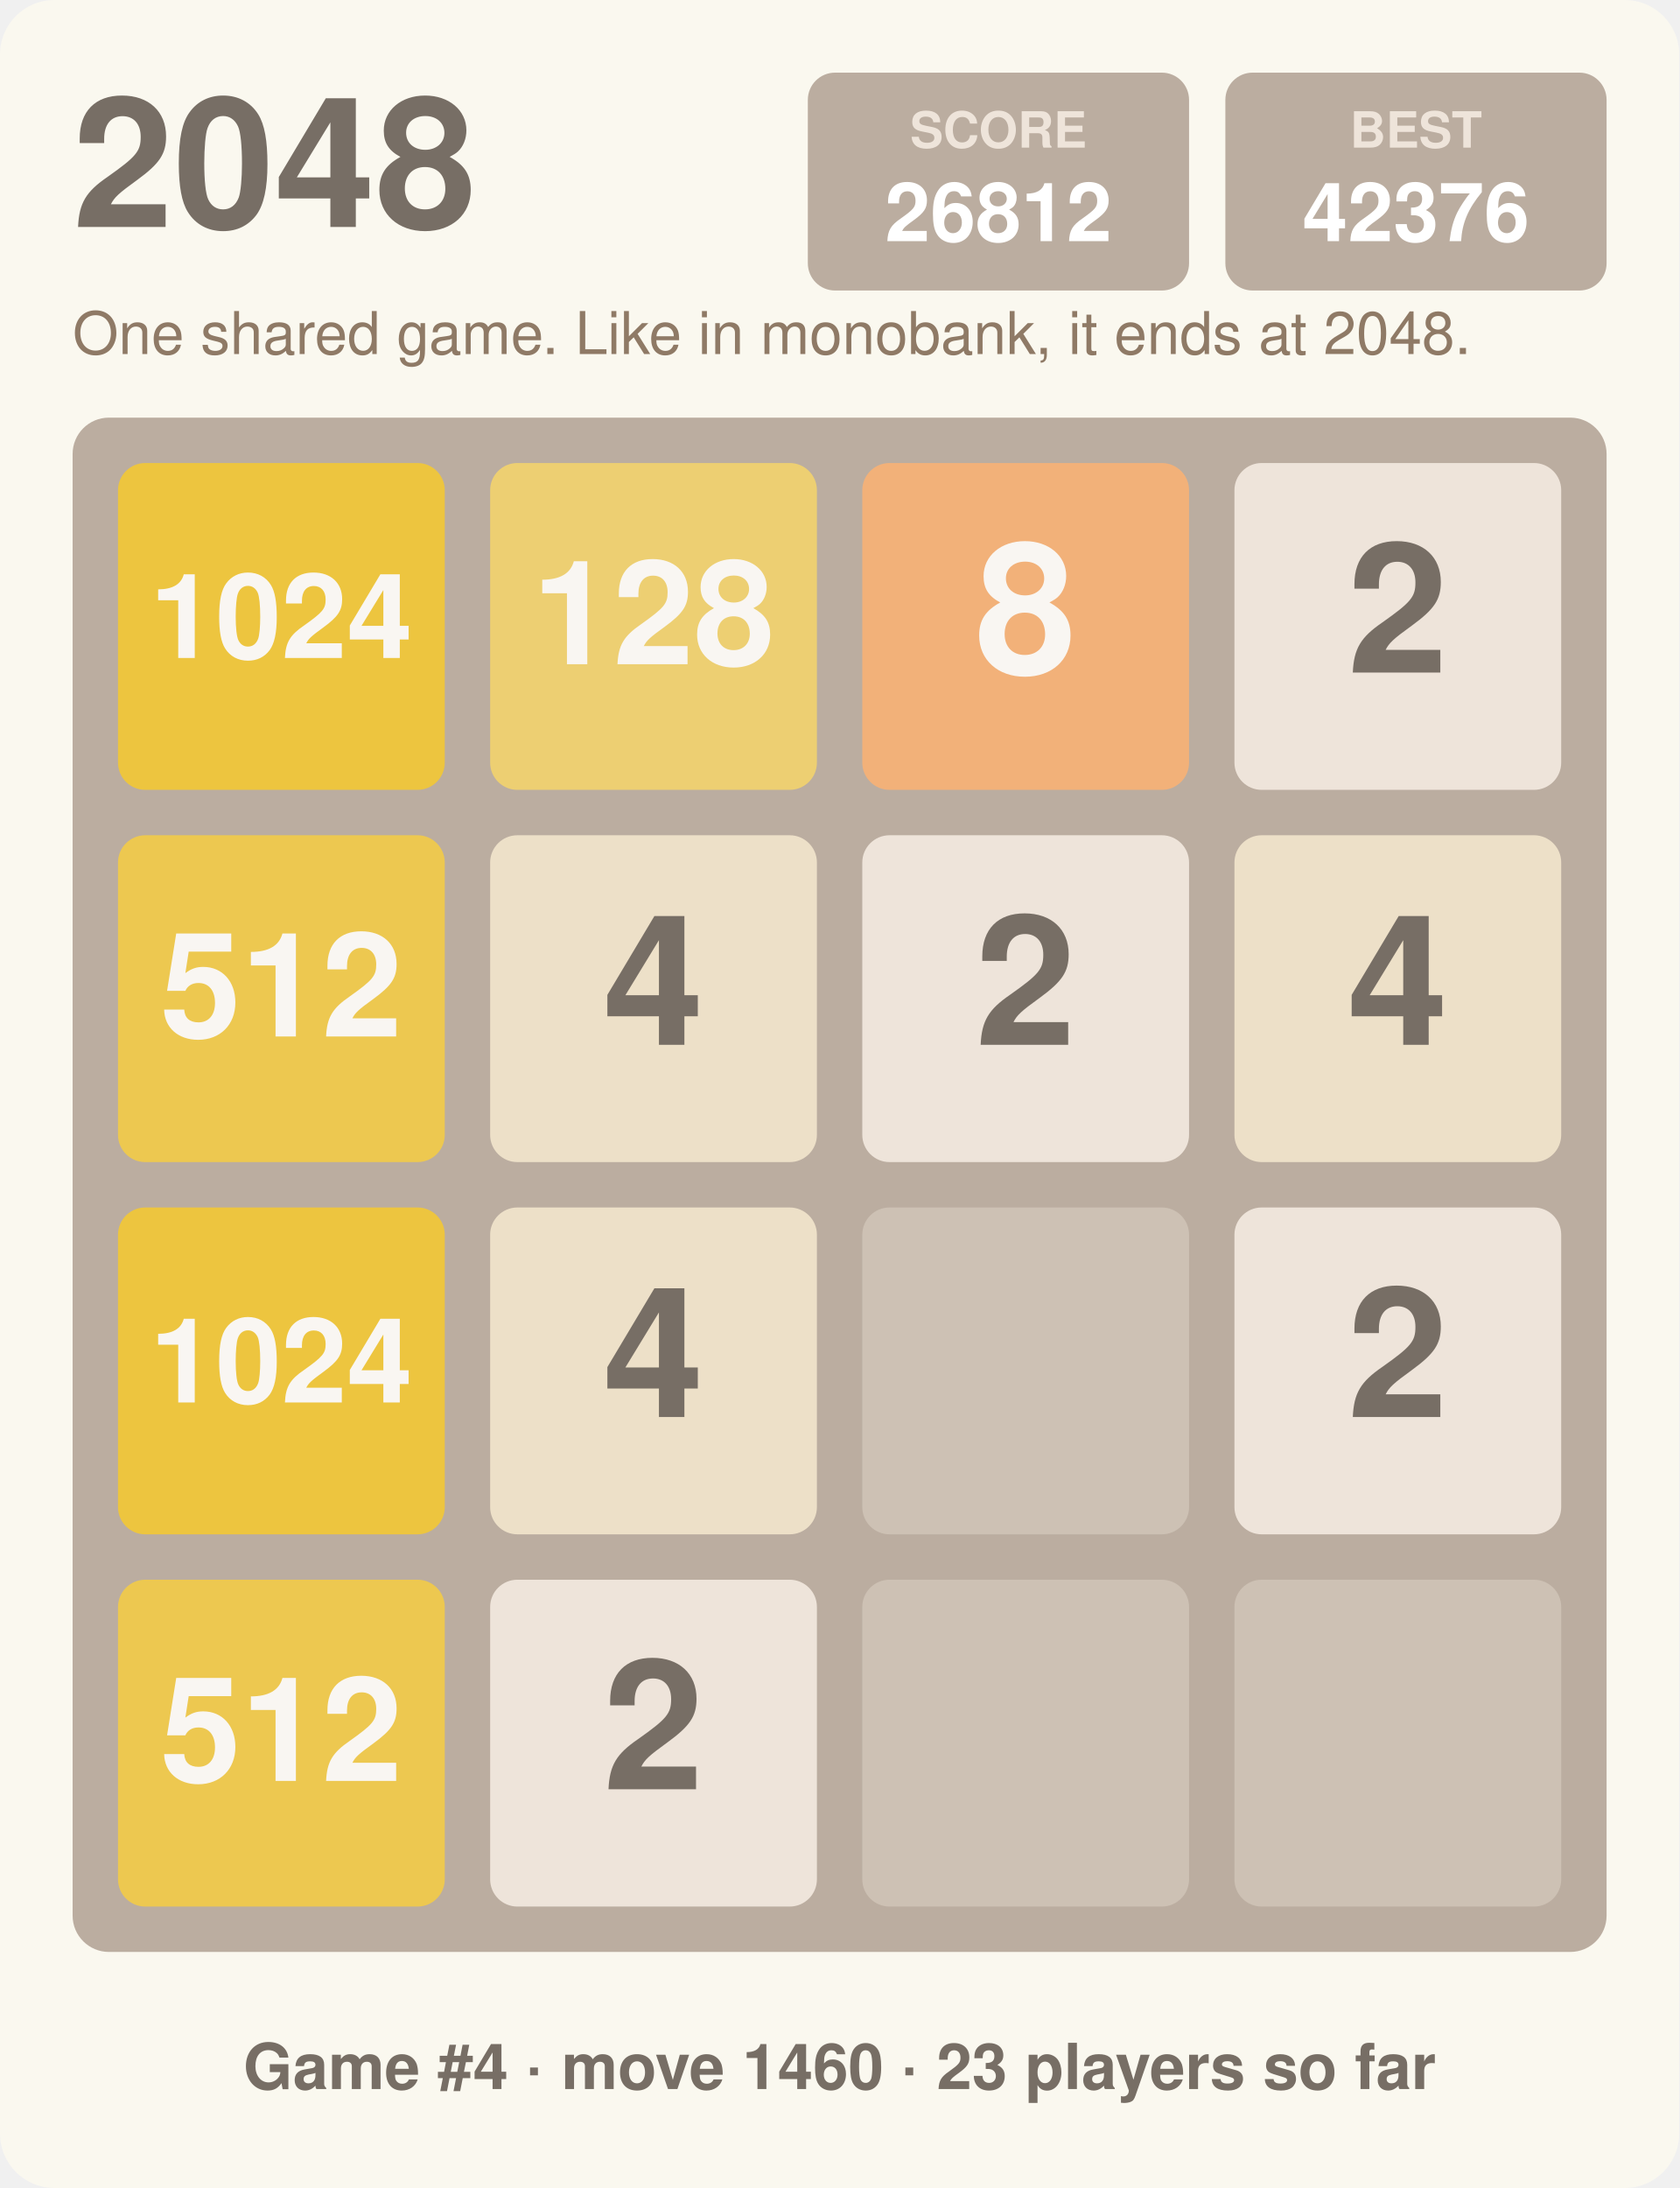
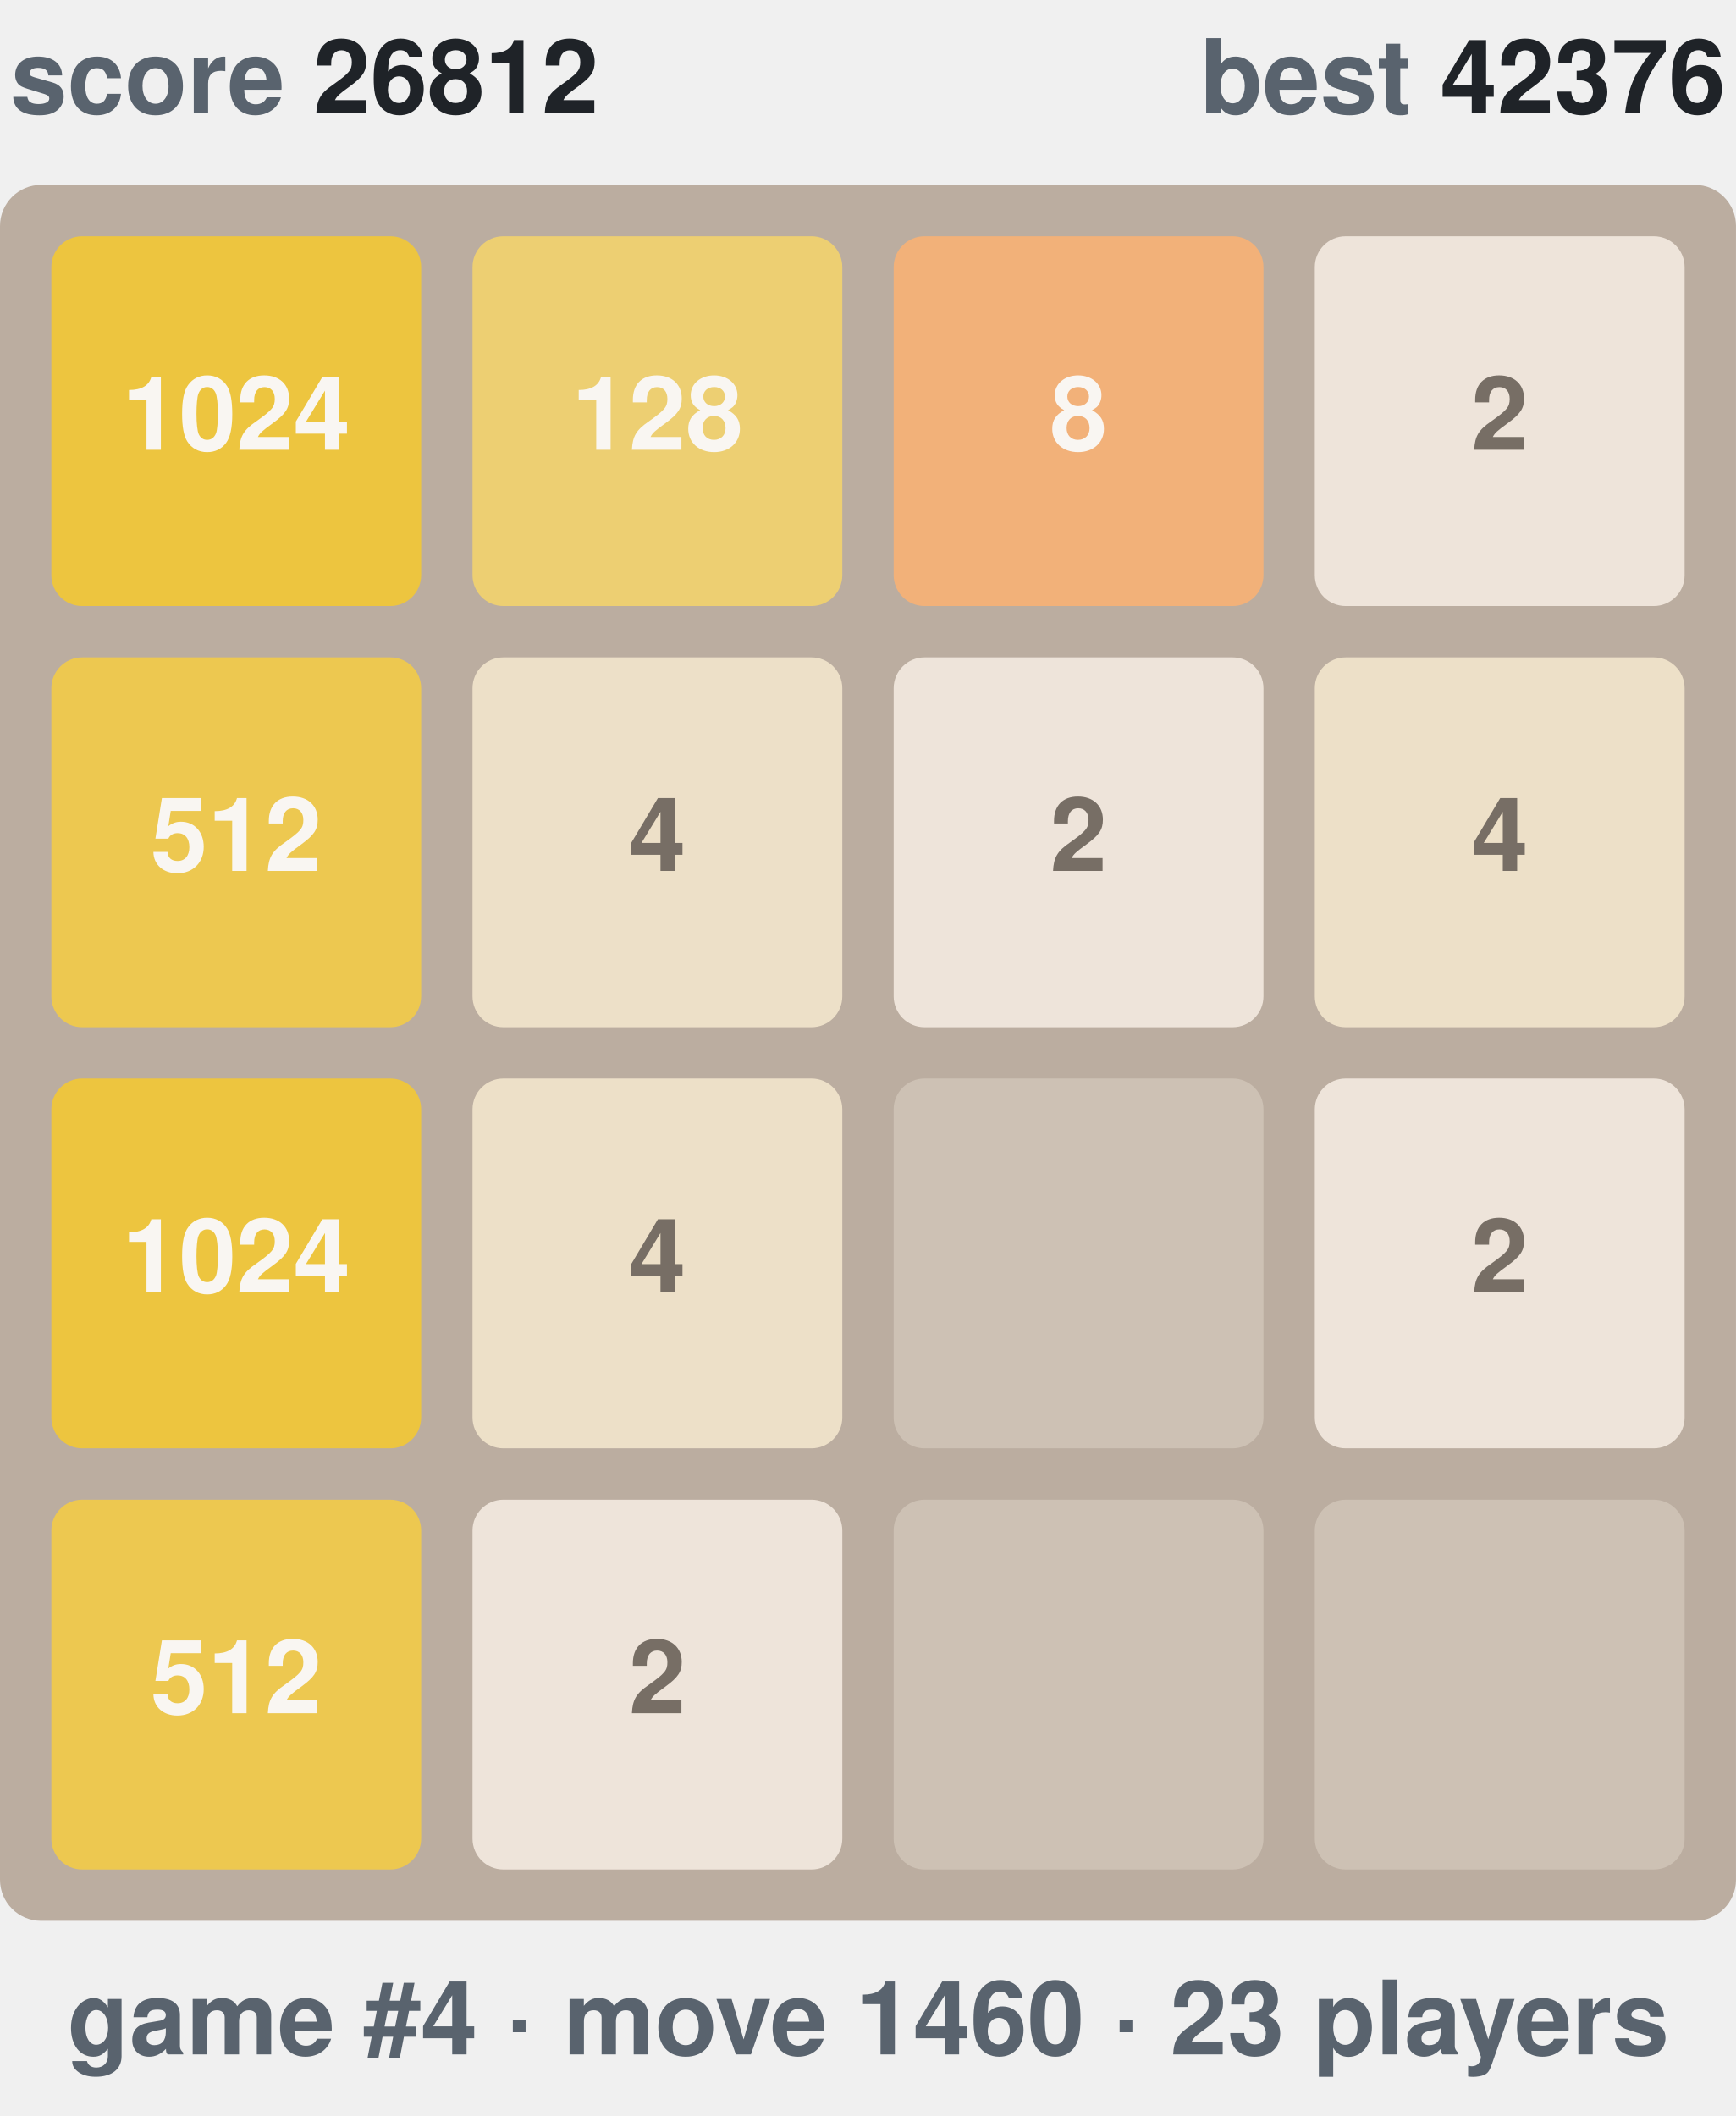
- <svg xmlns="http://www.w3.org/2000/svg" width="370" height="482" viewBox="0 0 370 482">
-   <style>text{font-family:-apple-system,'Segoe UI',Helvetica,Arial,sans-serif;font-weight:700}.bg{fill:#faf8ef}.grid{fill:#bbada0}.slot{fill:#cdc1b4}.title{fill:#776e65;font-size:40px}.sub{fill:#8f7a66;font-size:13px;font-weight:500}.box{fill:#bbada0}.lbl{fill:#eee4da;font-size:11px}.num{fill:#fff;font-size:18px}.foot{fill:#776e65;font-size:14px;font-weight:600}.c{text-anchor:middle;dominant-baseline:central}@media (prefers-color-scheme:dark){.bg{fill:#161b22}.grid{fill:#3d444d}.slot{fill:#2d333b}.title{fill:#e6edf3}.sub{fill:#9198a1}.box{fill:#2d333b}.lbl{fill:#9198a1}.num{fill:#e6edf3}.foot{fill:#e6edf3}}</style>
-   <rect class="bg" width="370" height="482" rx="12" />
-   <text class="title" x="16" y="50">2048</text>
-   <text class="sub" x="16" y="78">One shared game. Like in monobank, it ends at 2048.</text>
-   <rect class="box" x="270" y="16" width="84" height="48" rx="6" />
-   <text class="lbl c" x="312.0" y="30">BEST</text>
-   <text class="num c" x="312.0" y="49">42376</text>
-   <rect class="box" x="178" y="16" width="84" height="48" rx="6" />
-   <text class="lbl c" x="220.0" y="30">SCORE</text>
-   <text class="num c" x="220.0" y="49">26812</text>
-   <rect class="grid" x="16" y="92" width="338" height="338" rx="8" />
-   <rect x="26" y="102" width="72" height="72" rx="6" fill="#edc53f" />
-   <text class="c" x="62.0" y="139.0" fill="#f9f6f2" font-size="26">1024</text>
-   <rect x="108" y="102" width="72" height="72" rx="6" fill="#edcf72" />
-   <text class="c" x="144.0" y="139.0" fill="#f9f6f2" font-size="32">128</text>
-   <rect x="190" y="102" width="72" height="72" rx="6" fill="#f2b179" />
-   <text class="c" x="226.0" y="139.0" fill="#f9f6f2" font-size="40">8</text>
-   <rect x="272" y="102" width="72" height="72" rx="6" fill="#eee4da" />
-   <text class="c" x="308.0" y="139.0" fill="#776e65" font-size="40">2</text>
-   <rect x="26" y="184" width="72" height="72" rx="6" fill="#edc850" />
-   <text class="c" x="62.0" y="221.0" fill="#f9f6f2" font-size="32">512</text>
-   <rect x="108" y="184" width="72" height="72" rx="6" fill="#ede0c8" />
-   <text class="c" x="144.0" y="221.0" fill="#776e65" font-size="40">4</text>
-   <rect x="190" y="184" width="72" height="72" rx="6" fill="#eee4da" />
-   <text class="c" x="226.0" y="221.0" fill="#776e65" font-size="40">2</text>
-   <rect x="272" y="184" width="72" height="72" rx="6" fill="#ede0c8" />
-   <text class="c" x="308.0" y="221.0" fill="#776e65" font-size="40">4</text>
-   <rect x="26" y="266" width="72" height="72" rx="6" fill="#edc53f" />
-   <text class="c" x="62.0" y="303.0" fill="#f9f6f2" font-size="26">1024</text>
-   <rect x="108" y="266" width="72" height="72" rx="6" fill="#ede0c8" />
-   <text class="c" x="144.0" y="303.0" fill="#776e65" font-size="40">4</text>
-   <rect class="slot" x="190" y="266" width="72" height="72" rx="6" />
-   <rect x="272" y="266" width="72" height="72" rx="6" fill="#eee4da" />
-   <text class="c" x="308.0" y="303.0" fill="#776e65" font-size="40">2</text>
-   <rect x="26" y="348" width="72" height="72" rx="6" fill="#edc850" />
-   <text class="c" x="62.0" y="385.0" fill="#f9f6f2" font-size="32">512</text>
-   <rect x="108" y="348" width="72" height="72" rx="6" fill="#eee4da" />
-   <text class="c" x="144.0" y="385.0" fill="#776e65" font-size="40">2</text>
-   <rect class="slot" x="190" y="348" width="72" height="72" rx="6" />
-   <rect class="slot" x="272" y="348" width="72" height="72" rx="6" />
-   <text class="foot c" x="185.0" y="457">Game #4 · move 1460 · 23 players so far</text>
+ <svg xmlns="http://www.w3.org/2000/svg" width="338" height="412" viewBox="0 0 338 412">
+   <style>text{font-family:-apple-system,'Segoe UI',Helvetica,Arial,sans-serif;font-weight:600;font-size:20px}.grid{fill:#bbada0}.slot{fill:#cdc1b4}.t{fill:#59636e}.v{font-weight:700;fill:#1f2328}.c{text-anchor:middle;dominant-baseline:central;font-weight:700}@media (prefers-color-scheme:dark){.grid{fill:#3d444d}.slot{fill:#2d333b}.t{fill:#9198a1}.v{fill:#f0f6fc}}</style>
+   <text class="t" x="2" y="22">score <tspan class="v">26812</tspan>
+   </text>
+   <text class="t" x="336" y="22" text-anchor="end">best <tspan class="v">42376</tspan>
+   </text>
+   <rect class="grid" x="0" y="36" width="338" height="338" rx="8" />
+   <rect x="10" y="46" width="72" height="72" rx="6" fill="#edc53f" />
+   <text class="c" x="46.0" y="83.0" fill="#f9f6f2" font-size="26">1024</text>
+   <rect x="92" y="46" width="72" height="72" rx="6" fill="#edcf72" />
+   <text class="c" x="128.0" y="83.0" fill="#f9f6f2" font-size="32">128</text>
+   <rect x="174" y="46" width="72" height="72" rx="6" fill="#f2b179" />
+   <text class="c" x="210.0" y="83.0" fill="#f9f6f2" font-size="40">8</text>
+   <rect x="256" y="46" width="72" height="72" rx="6" fill="#eee4da" />
+   <text class="c" x="292.0" y="83.0" fill="#776e65" font-size="40">2</text>
+   <rect x="10" y="128" width="72" height="72" rx="6" fill="#edc850" />
+   <text class="c" x="46.0" y="165.0" fill="#f9f6f2" font-size="32">512</text>
+   <rect x="92" y="128" width="72" height="72" rx="6" fill="#ede0c8" />
+   <text class="c" x="128.0" y="165.0" fill="#776e65" font-size="40">4</text>
+   <rect x="174" y="128" width="72" height="72" rx="6" fill="#eee4da" />
+   <text class="c" x="210.0" y="165.0" fill="#776e65" font-size="40">2</text>
+   <rect x="256" y="128" width="72" height="72" rx="6" fill="#ede0c8" />
+   <text class="c" x="292.0" y="165.0" fill="#776e65" font-size="40">4</text>
+   <rect x="10" y="210" width="72" height="72" rx="6" fill="#edc53f" />
+   <text class="c" x="46.0" y="247.0" fill="#f9f6f2" font-size="26">1024</text>
+   <rect x="92" y="210" width="72" height="72" rx="6" fill="#ede0c8" />
+   <text class="c" x="128.0" y="247.0" fill="#776e65" font-size="40">4</text>
+   <rect class="slot" x="174" y="210" width="72" height="72" rx="6" />
+   <rect x="256" y="210" width="72" height="72" rx="6" fill="#eee4da" />
+   <text class="c" x="292.0" y="247.0" fill="#776e65" font-size="40">2</text>
+   <rect x="10" y="292" width="72" height="72" rx="6" fill="#edc850" />
+   <text class="c" x="46.0" y="329.0" fill="#f9f6f2" font-size="32">512</text>
+   <rect x="92" y="292" width="72" height="72" rx="6" fill="#eee4da" />
+   <text class="c" x="128.0" y="329.0" fill="#776e65" font-size="40">2</text>
+   <rect class="slot" x="174" y="292" width="72" height="72" rx="6" />
+   <rect class="slot" x="256" y="292" width="72" height="72" rx="6" />
+   <text class="t" x="169.0" y="400" text-anchor="middle">game #4 · move 1460 · 23 players</text>
</svg>
